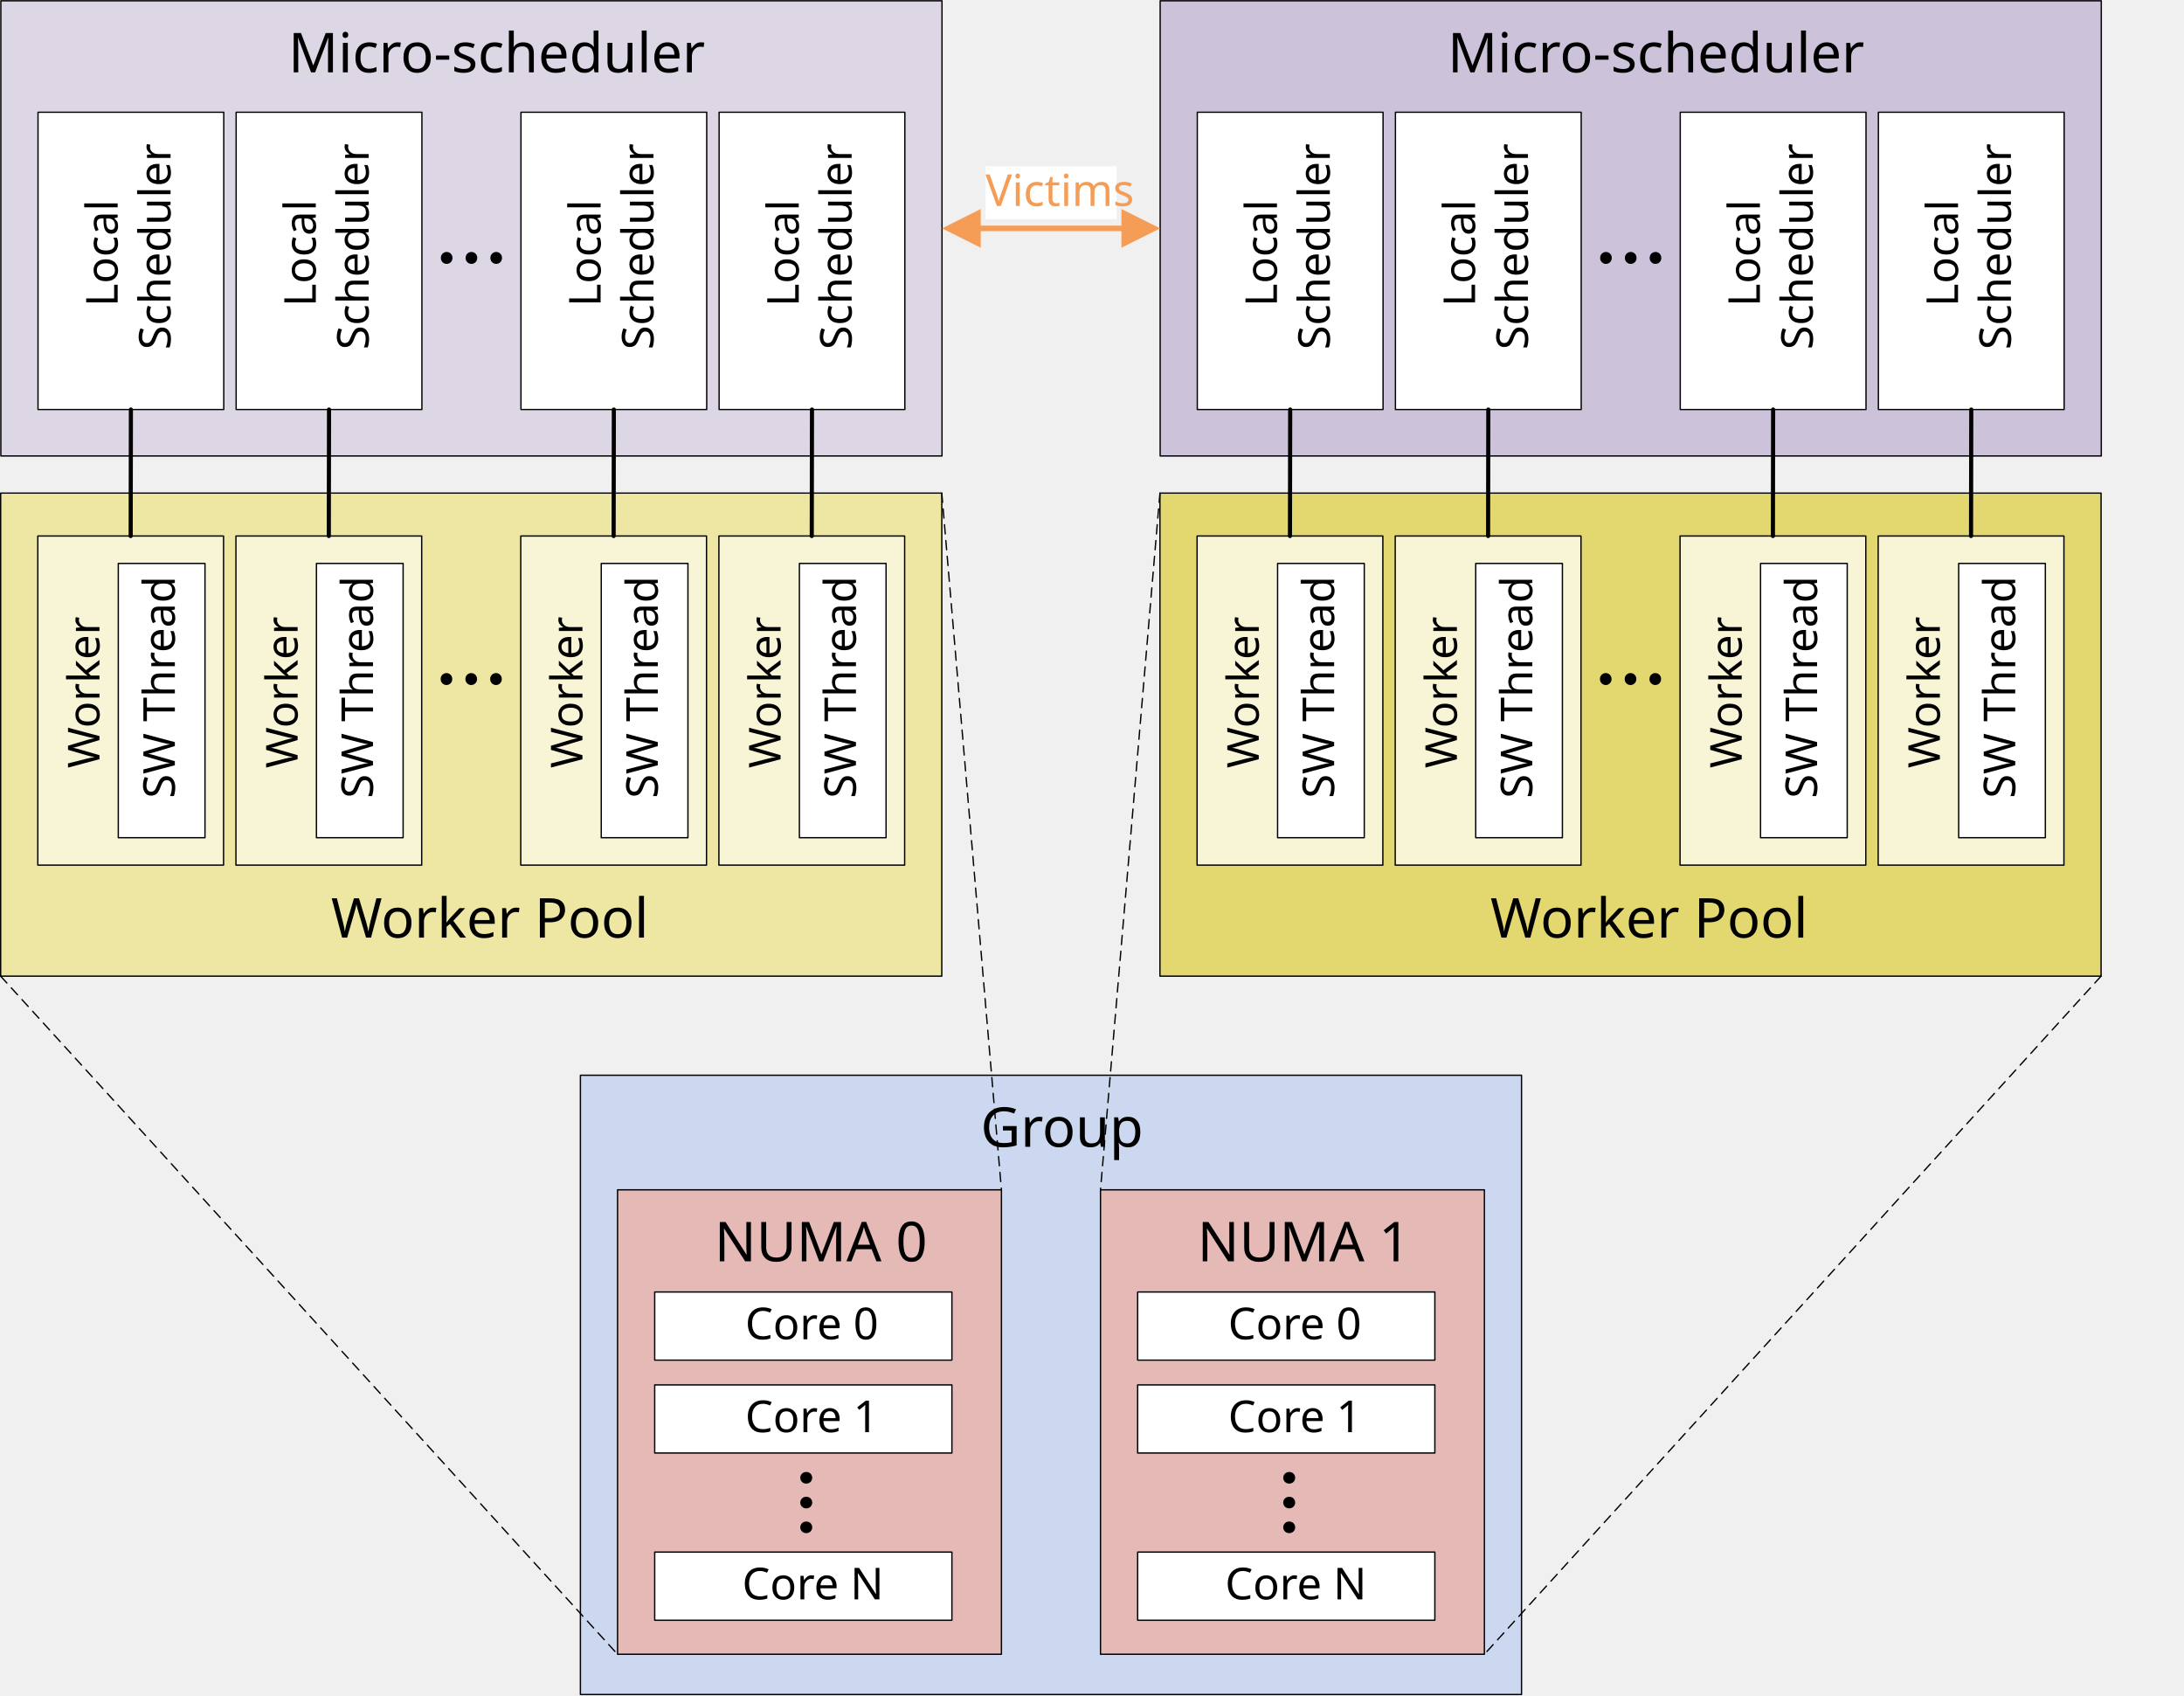
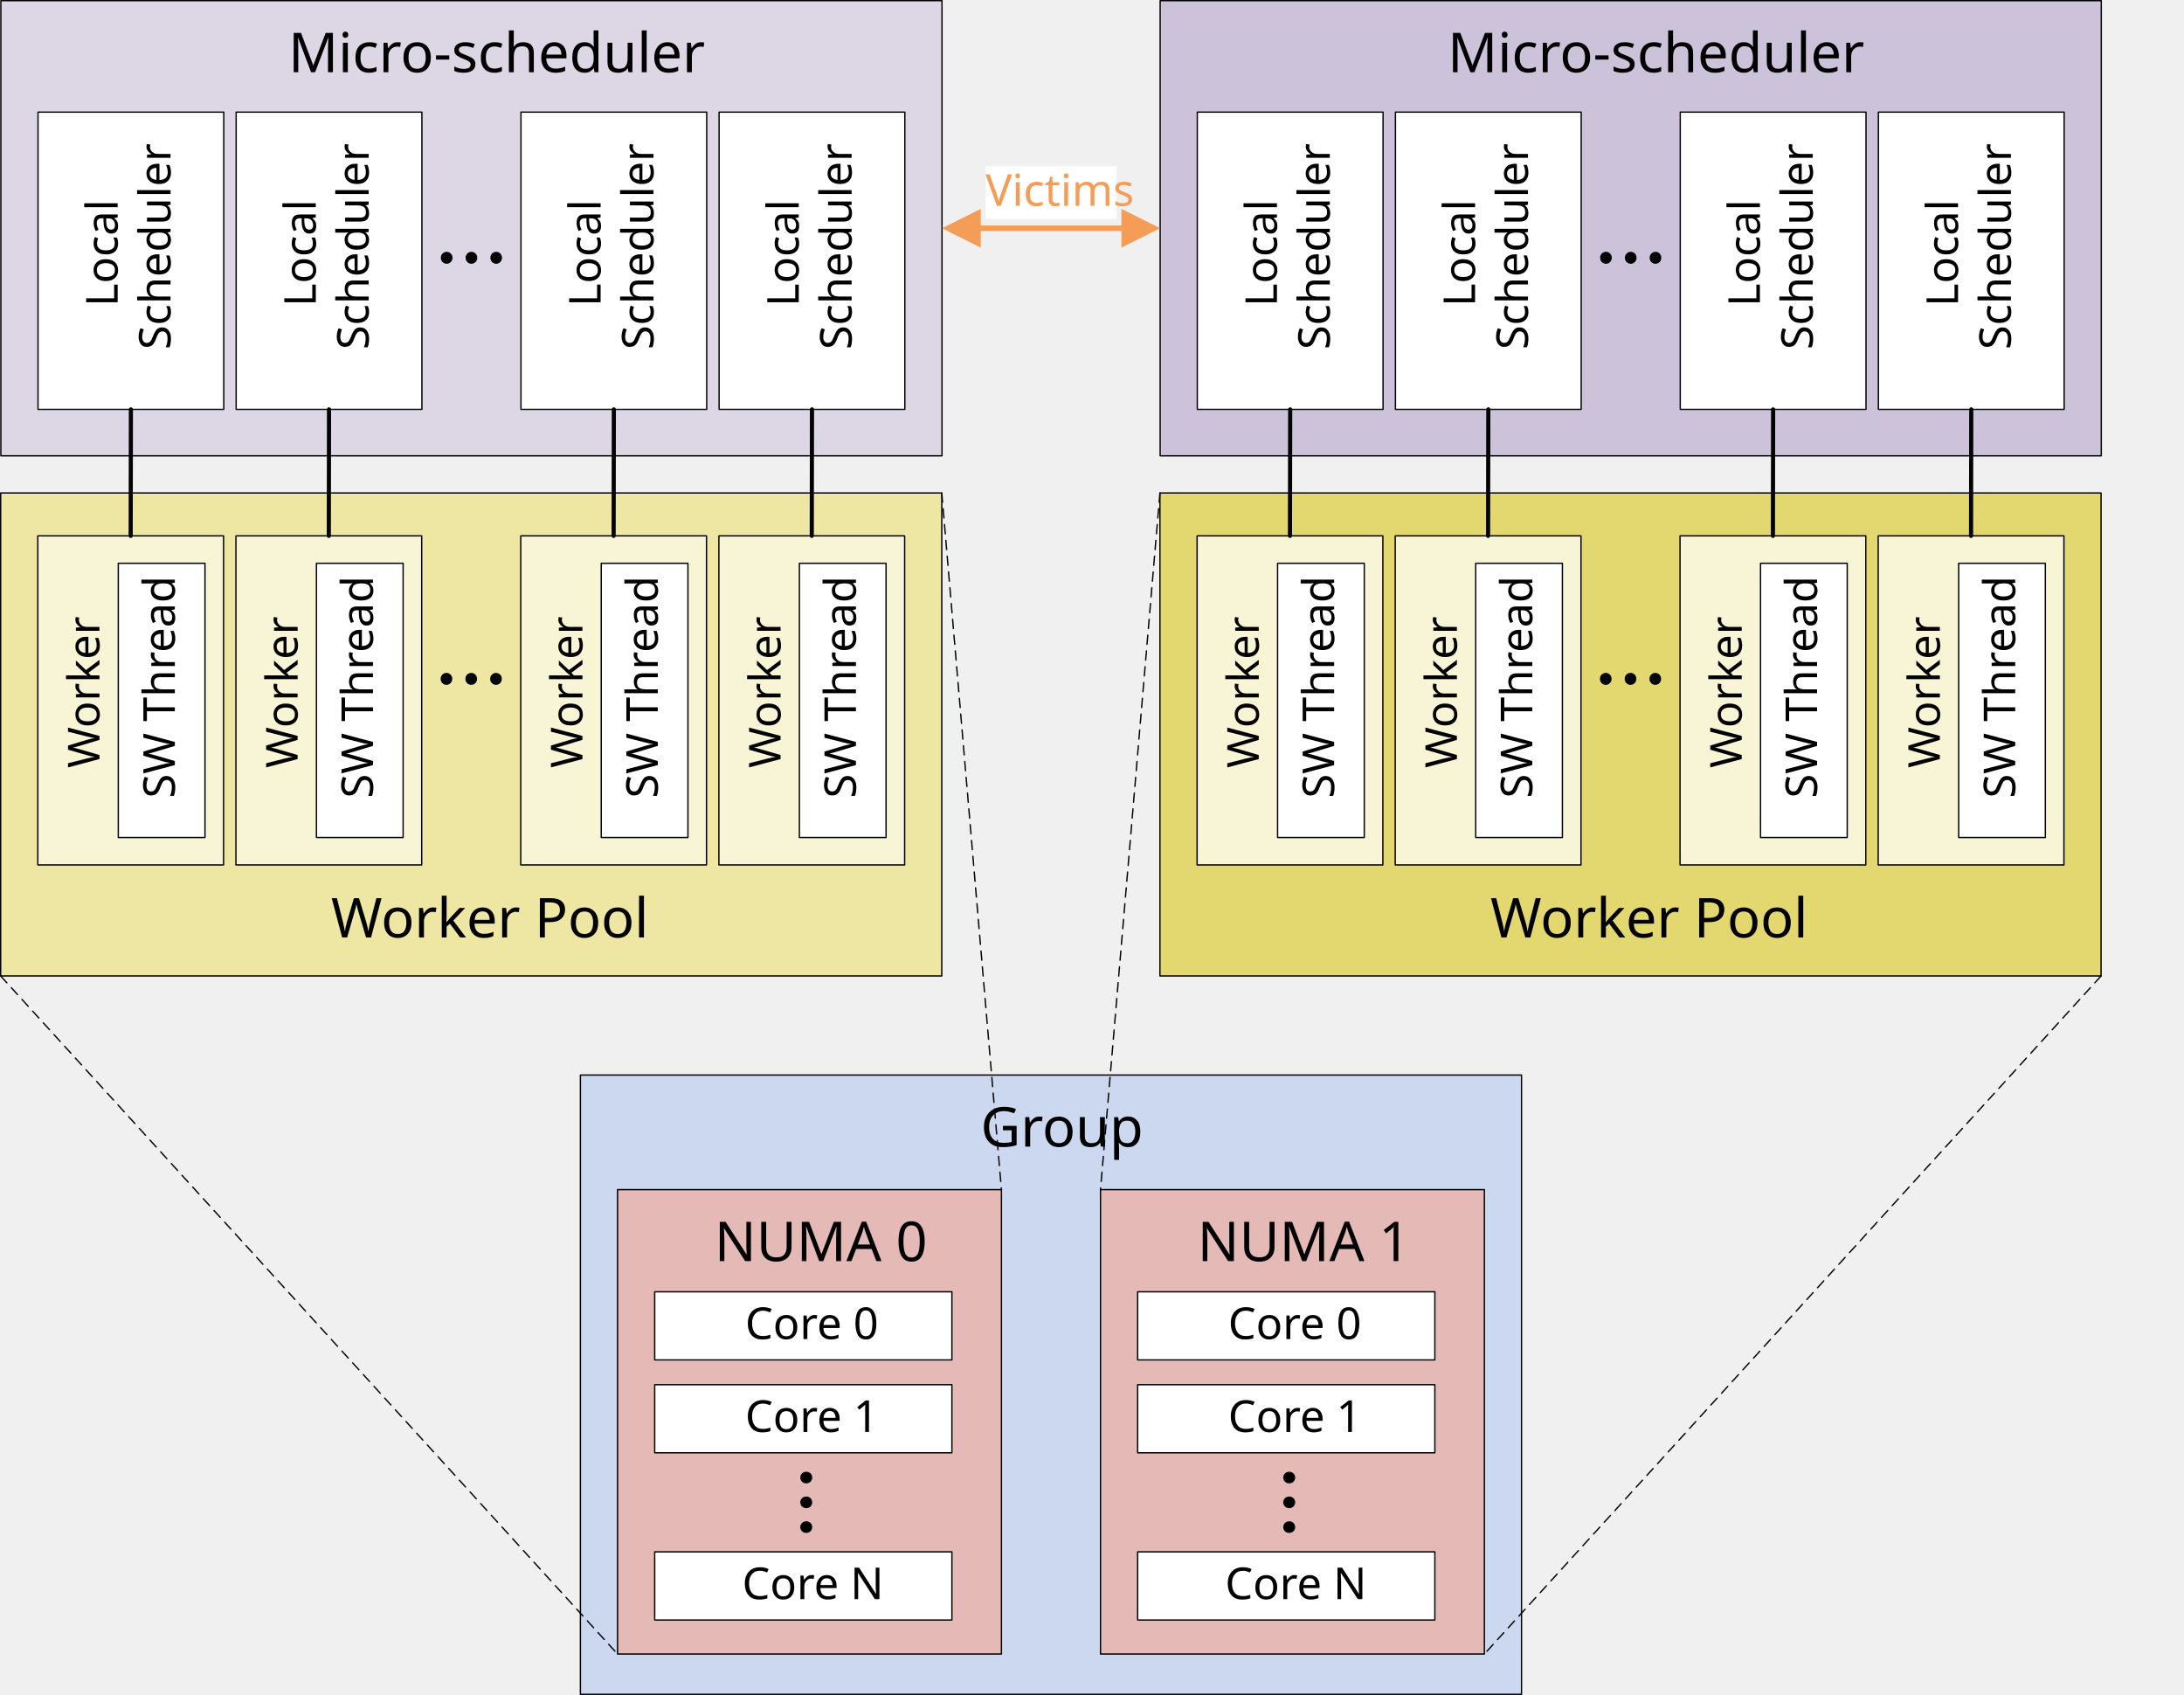
- <svg xmlns="http://www.w3.org/2000/svg" xmlns:xlink="http://www.w3.org/1999/xlink" width="5.511in" height="4.277in" viewBox="0 0 396.824 307.928" xml:space="preserve" color-interpolation-filters="sRGB" class="st19">
-   <style type="text/css">
- 	
- 		.st1 {fill:#cbd8ef;stroke:#000000;stroke-linecap:round;stroke-linejoin:round;stroke-width:0.24}
- 		.st2 {fill:#000000;font-family:Calibri;font-size:0.833em}
- 		.st3 {fill:#e5b9b5;stroke:#000000;stroke-linecap:round;stroke-linejoin:round;stroke-width:0.24}
- 		.st4 {fill:#ffffff;stroke:#000000;stroke-linecap:round;stroke-linejoin:round;stroke-width:0.24}
- 		.st5 {fill:#000000;font-family:Calibri;font-size:0.667em}
- 		.st6 {fill:#000000;stroke:#000000;stroke-linecap:round;stroke-linejoin:round;stroke-width:0.24}
- 		.st7 {fill:#eee7a4;stroke:#000000;stroke-linecap:round;stroke-linejoin:round;stroke-width:0.24}
- 		.st8 {fill:#f8f4d6;stroke:#000000;stroke-linecap:round;stroke-linejoin:round;stroke-width:0.24}
- 		.st9 {fill:#ddd6e5;stroke:#000000;stroke-linecap:round;stroke-linejoin:round;stroke-width:0.24}
- 		.st10 {font-size:1em}
- 		.st11 {stroke:#000000;stroke-linecap:round;stroke-linejoin:round;stroke-width:0.75}
- 		.st12 {fill:#e3d86f;stroke:#000000;stroke-linecap:round;stroke-linejoin:round;stroke-width:0.24}
- 		.st13 {fill:#ccc2d9;stroke:#000000;stroke-linecap:round;stroke-linejoin:round;stroke-width:0.24}
- 		.st14 {stroke:#000000;stroke-dasharray:1.68,1.2;stroke-linecap:round;stroke-linejoin:round;stroke-width:0.24}
- 		.st15 {marker-end:url(#mrkr4-228);marker-start:url(#mrkr4-226);stroke:#f59d56;stroke-linecap:round;stroke-linejoin:round;stroke-width:1}
- 		.st16 {fill:#f59d56;fill-opacity:1;stroke:#f59d56;stroke-opacity:1;stroke-width:0.284}
- 		.st17 {fill:#ffffff;stroke:none;stroke-linecap:butt}
- 		.st18 {fill:#f59d56;font-family:Calibri;font-size:0.667em}
- 		.st19 {fill:none;fill-rule:evenodd;font-size:12px;overflow:visible;stroke-linecap:square;stroke-miterlimit:3}
- 	
- 	</style>
+ <svg xmlns="http://www.w3.org/2000/svg" xmlns:xlink="http://www.w3.org/1999/xlink" width="529.098" height="410.57" class="st19" color-interpolation-filters="sRGB" viewBox="0 0 396.824 307.928" xml:space="preserve">
+   <style type="text/css">.st1{fill:#cbd8ef;stroke:#000;stroke-linecap:round;stroke-linejoin:round;stroke-width:.24}.st2{fill:#000;font-family:Calibri;font-size:.833em}.st3,.st4{fill:#e5b9b5;stroke:#000;stroke-linecap:round;stroke-linejoin:round;stroke-width:.24}.st4{fill:#fff}.st5{font-family:Calibri;font-size:.667em}.st5,.st6{fill:#000}.st6,.st7,.st8,.st9{stroke:#000;stroke-linecap:round;stroke-linejoin:round;stroke-width:.24}.st7{fill:#eee7a4}.st8{fill:#f8f4d6}.st9{fill:#ddd6e5}.st10{font-size:1em}.st11{stroke:#000;stroke-linecap:round;stroke-linejoin:round;stroke-width:.75}.st12{fill:#e3d86f}.st12,.st13,.st14{stroke:#000;stroke-linecap:round;stroke-linejoin:round;stroke-width:.24}.st13{fill:#ccc2d9}.st14{stroke-dasharray:1.68,1.2}.st15,.st16{stroke:#f59d56}.st15{marker-end:url(#mrkr4-228);marker-start:url(#mrkr4-226);stroke-linecap:round;stroke-linejoin:round;stroke-width:1}.st16{fill:#f59d56;fill-opacity:1;stroke-opacity:1;stroke-width:.284}.st17{fill:#fff;stroke:none;stroke-linecap:butt}.st18{fill:#f59d56;font-family:Calibri;font-size:.667em}.st19{fill:none;fill-rule:evenodd;font-size:12px;overflow:visible;stroke-linecap:square;stroke-miterlimit:3}</style>
  <defs id="Markers">
    <g id="lend4">
-       <path d="M 2 1 L 0 0 L 2 -1 L 2 1 " style="stroke:none" />
-     </g>
-     <marker id="mrkr4-226" class="st16" refX="6.68" orient="auto" markerUnits="strokeWidth" overflow="visible">
-       <use xlink:href="#lend4" transform="scale(3.52) " />
+       <path d="M 2 1 L 0 0 L 2 -1 L 2 1" style="stroke:none" />
+     </g>
+     <marker id="mrkr4-226" class="st16" markerUnits="strokeWidth" orient="auto" overflow="visible" refX="6.68">
+       <use transform="scale(3.52)" xlink:href="#lend4" />
    </marker>
-     <marker id="mrkr4-228" class="st16" refX="-7.04" orient="auto" markerUnits="strokeWidth" overflow="visible">
-       <use xlink:href="#lend4" transform="scale(-3.52,-3.52) " />
+     <marker id="mrkr4-228" class="st16" markerUnits="strokeWidth" orient="auto" overflow="visible" refX="-7.04">
+       <use transform="scale(-3.52,-3.52)" xlink:href="#lend4" />
    </marker>
  </defs>
  <g>
    <g id="shape1102-1" transform="translate(105.457,-0.12)">
-       <rect x="0" y="195.428" width="171" height="112.5" class="st1" />
+       <rect width="171" height="112.5" x="0" y="195.428" class="st1" />
      <text x="72.71" y="208.43" class="st2">Group</text>
    </g>
    <g id="shape1103-4" transform="translate(112.207,-7.43248)">
-       <rect x="0" y="223.552" width="69.75" height="84.375" class="st3" />
+       <rect width="69.75" height="84.375" x="0" y="223.552" class="st3" />
      <text x="17.61" y="236.55" class="st2">NUMA 0</text>
    </g>
    <g id="group1104-7" transform="translate(118.957,-43.995)">
      <g id="shape1105-8">
-         <rect x="0" y="295.553" width="54" height="12.375" class="st4" />
+         <rect width="54" height="12.375" x="0" y="295.553" class="st4" />
        <text x="16.44" y="304.14" class="st5">Core 1</text>
      </g>
    </g>
    <g id="group1106-11" transform="translate(118.957,-60.87)">
      <g id="shape1107-12">
-         <rect x="0" y="295.553" width="54" height="12.375" class="st4" />
+         <rect width="54" height="12.375" x="0" y="295.553" class="st4" />
        <text x="16.44" y="304.14" class="st5">Core 0</text>
      </g>
    </g>
    <g id="group1108-15" transform="translate(118.957,-13.62)">
      <g id="shape1109-16">
-         <rect x="0" y="295.553" width="54" height="12.375" class="st4" />
+         <rect width="54" height="12.375" x="0" y="295.553" class="st4" />
        <text x="15.89" y="304.14" class="st5">Core N</text>
      </g>
    </g>
    <g id="group1110-19" transform="translate(453.484,267.495) rotate(90)">
      <g id="shape1111-20">
        <path d="M0 306.99 a0.938 0.938 0 1 1 1.875 0 a0.938 0.938 0 1 1 -1.875 0 Z" class="st6" />
      </g>
      <g id="shape1112-22" transform="translate(4.5,0)">
        <path d="M0 306.99 a0.938 0.938 0 1 1 1.875 0 a0.938 0.938 0 1 1 -1.875 0 Z" class="st6" />
      </g>
      <g id="shape1113-24" transform="translate(9,0)">
        <path d="M0 306.99 a0.938 0.938 0 1 1 1.875 0 a0.938 0.938 0 1 1 -1.875 0 Z" class="st6" />
      </g>
    </g>
    <g id="shape1114-26" transform="translate(199.957,-7.43248)">
-       <rect x="0" y="223.552" width="69.75" height="84.375" class="st3" />
+       <rect width="69.75" height="84.375" x="0" y="223.552" class="st3" />
      <text x="17.61" y="236.55" class="st2">NUMA 1</text>
    </g>
    <g id="group1115-29" transform="translate(206.707,-43.995)">
      <g id="shape1116-30">
-         <rect x="0" y="295.553" width="54" height="12.375" class="st4" />
+         <rect width="54" height="12.375" x="0" y="295.553" class="st4" />
        <text x="16.44" y="304.14" class="st5">Core 1</text>
      </g>
    </g>
    <g id="group1117-33" transform="translate(206.707,-60.87)">
      <g id="shape1118-34">
-         <rect x="0" y="295.553" width="54" height="12.375" class="st4" />
+         <rect width="54" height="12.375" x="0" y="295.553" class="st4" />
        <text x="16.44" y="304.14" class="st5">Core 0</text>
      </g>
    </g>
    <g id="group1119-37" transform="translate(206.707,-13.62)">
      <g id="shape1120-38">
-         <rect x="0" y="295.553" width="54" height="12.375" class="st4" />
+         <rect width="54" height="12.375" x="0" y="295.553" class="st4" />
        <text x="15.89" y="304.14" class="st5">Core N</text>
      </g>
    </g>
    <g id="group1121-41" transform="translate(541.234,267.495) rotate(90)">
      <g id="shape1122-42">
        <path d="M0 306.99 a0.938 0.938 0 1 1 1.875 0 a0.938 0.938 0 1 1 -1.875 0 Z" class="st6" />
      </g>
      <g id="shape1123-44" transform="translate(4.5,0)">
        <path d="M0 306.99 a0.938 0.938 0 1 1 1.875 0 a0.938 0.938 0 1 1 -1.875 0 Z" class="st6" />
      </g>
      <g id="shape1124-46" transform="translate(9,0)">
        <path d="M0 306.99 a0.938 0.938 0 1 1 1.875 0 a0.938 0.938 0 1 1 -1.875 0 Z" class="st6" />
      </g>
    </g>
    <g id="shape1163-48" transform="translate(0.12,-130.62)">
-       <rect x="0" y="220.177" width="171" height="87.75" class="st7" />
+       <rect width="171" height="87.75" x="0" y="220.177" class="st7" />
      <text x="60.03" y="300.93" class="st2">Worker Pool</text>
    </g>
    <g id="group1164-51" transform="translate(80.1825,-183.657)">
      <g id="shape1165-52">
        <path d="M0 306.99 a0.938 0.938 0 1 1 1.875 0 a0.938 0.938 0 1 1 -1.875 0 Z" class="st6" />
      </g>
      <g id="shape1166-54" transform="translate(4.5,0)">
        <path d="M0 306.99 a0.938 0.938 0 1 1 1.875 0 a0.938 0.938 0 1 1 -1.875 0 Z" class="st6" />
      </g>
      <g id="shape1167-56" transform="translate(9,0)">
        <path d="M0 306.99 a0.938 0.938 0 1 1 1.875 0 a0.938 0.938 0 1 1 -1.875 0 Z" class="st6" />
      </g>
    </g>
    <g id="group1168-58" transform="translate(-231.308,157.138) rotate(-90)">
      <g id="shape1169-59">
-         <rect x="0" y="274.178" width="59.786" height="33.75" class="st8" />
+         <rect width="59.786" height="33.75" x="0" y="274.178" class="st8" />
        <text x="17.63" y="285.38" class="st5">Worker</text>
      </g>
      <g id="shape1170-62" transform="translate(4.98212,-3.37498)">
-         <rect x="0" y="292.178" width="49.821" height="15.75" class="st4" />
+         <rect width="49.821" height="15.75" x="0" y="292.178" class="st4" />
        <text x="7.16" y="302.45" class="st5">SW Thread</text>
      </g>
    </g>
    <g id="group1171-65" transform="translate(-267.308,157.138) rotate(-90)">
      <g id="shape1172-66">
-         <rect x="0" y="274.178" width="59.786" height="33.75" class="st8" />
+         <rect width="59.786" height="33.75" x="0" y="274.178" class="st8" />
        <text x="17.63" y="285.38" class="st5">Worker</text>
      </g>
      <g id="shape1173-69" transform="translate(4.98212,-3.37498)">
-         <rect x="0" y="292.178" width="49.821" height="15.75" class="st4" />
+         <rect width="49.821" height="15.75" x="0" y="292.178" class="st4" />
        <text x="7.16" y="302.45" class="st5">SW Thread</text>
      </g>
    </g>
    <g id="group1174-72" transform="translate(-143.558,157.138) rotate(-90)">
      <g id="shape1175-73">
-         <rect x="0" y="274.178" width="59.786" height="33.75" class="st8" />
+         <rect width="59.786" height="33.75" x="0" y="274.178" class="st8" />
        <text x="17.63" y="285.38" class="st5">Worker</text>
      </g>
      <g id="shape1176-76" transform="translate(4.98212,-3.37498)">
-         <rect x="0" y="292.178" width="49.821" height="15.75" class="st4" />
+         <rect width="49.821" height="15.75" x="0" y="292.178" class="st4" />
        <text x="7.16" y="302.45" class="st5">SW Thread</text>
      </g>
    </g>
    <g id="group1177-79" transform="translate(-179.558,157.138) rotate(-90)">
      <g id="shape1178-80">
-         <rect x="0" y="274.178" width="59.786" height="33.75" class="st8" />
+         <rect width="59.786" height="33.75" x="0" y="274.178" class="st8" />
        <text x="17.63" y="285.38" class="st5">Worker</text>
      </g>
      <g id="shape1179-83" transform="translate(4.98212,-3.37498)">
-         <rect x="0" y="292.178" width="49.821" height="15.75" class="st4" />
+         <rect width="49.821" height="15.75" x="0" y="292.178" class="st4" />
        <text x="7.16" y="302.45" class="st5">SW Thread</text>
      </g>
    </g>
    <g id="shape1180-86" transform="translate(0.157483,-225.12)">
-       <rect x="0" y="225.24" width="171" height="82.688" class="st9" />
+       <rect width="171" height="82.688" x="0" y="225.24" class="st9" />
      <text x="52.24" y="238.24" class="st2">Micro-scheduler</text>
    </g>
    <g id="group1181-89" transform="translate(-231.27,74.37) rotate(-90)">
      <g id="shape1182-90">
-         <rect x="0" y="274.178" width="54" height="33.75" class="st4" />
-         <text x="18.68" y="288.65" class="st5">Local <tspan x="10.87" dy="1.2em" class="st10">Scheduler</tspan>
+         <rect width="54" height="33.75" x="0" y="274.178" class="st4" />
+         <text x="18.68" y="288.65" class="st5">Local <tspan x="10.87" class="st10" dy="1.2em">Scheduler</tspan>
        </text>
      </g>
    </g>
    <g id="group1183-94" transform="translate(-267.27,74.37) rotate(-90)">
      <g id="shape1184-95">
-         <rect x="0" y="274.178" width="54" height="33.75" class="st4" />
-         <text x="18.68" y="288.65" class="st5">Local <tspan x="10.87" dy="1.2em" class="st10">Scheduler</tspan>
+         <rect width="54" height="33.75" x="0" y="274.178" class="st4" />
+         <text x="18.68" y="288.65" class="st5">Local <tspan x="10.87" class="st10" dy="1.2em">Scheduler</tspan>
        </text>
      </g>
    </g>
    <g id="group1185-99" transform="translate(-143.52,74.37) rotate(-90)">
      <g id="shape1186-100">
-         <rect x="0" y="274.178" width="54" height="33.75" class="st4" />
-         <text x="18.68" y="288.65" class="st5">Local <tspan x="10.87" dy="1.2em" class="st10">Scheduler</tspan>
+         <rect width="54" height="33.75" x="0" y="274.178" class="st4" />
+         <text x="18.68" y="288.65" class="st5">Local <tspan x="10.87" class="st10" dy="1.2em">Scheduler</tspan>
        </text>
      </g>
    </g>
    <g id="group1187-104" transform="translate(-179.52,74.37) rotate(-90)">
      <g id="shape1188-105">
-         <rect x="0" y="274.178" width="54" height="33.75" class="st4" />
-         <text x="18.68" y="288.65" class="st5">Local <tspan x="10.87" dy="1.2em" class="st10">Scheduler</tspan>
+         <rect width="54" height="33.75" x="0" y="274.178" class="st4" />
+         <text x="18.68" y="288.65" class="st5">Local <tspan x="10.87" class="st10" dy="1.2em">Scheduler</tspan>
        </text>
      </g>
    </g>
    <g id="group1189-109" transform="translate(80.22,-260.157)">
      <g id="shape1190-110">
        <path d="M0 306.99 a0.938 0.938 0 1 1 1.875 0 a0.938 0.938 0 1 1 -1.875 0 Z" class="st6" />
      </g>
      <g id="shape1191-112" transform="translate(4.5,0)">
        <path d="M0 306.99 a0.938 0.938 0 1 1 1.875 0 a0.938 0.938 0 1 1 -1.875 0 Z" class="st6" />
      </g>
      <g id="shape1192-114" transform="translate(9,0)">
        <path d="M0 306.99 a0.938 0.938 0 1 1 1.875 0 a0.938 0.938 0 1 1 -1.875 0 Z" class="st6" />
      </g>
    </g>
    <g id="shape1193-116" transform="translate(14.7637,-210.575)">
      <path d="M8.98 307.93 L9.02 284.95" class="st11" />
    </g>
    <g id="shape1194-119" transform="translate(68.7637,-233.558)">
      <path d="M-8.98 307.93 L-9.02 330.91" class="st11" />
    </g>
    <g id="shape1195-122" transform="translate(102.514,-210.575)">
      <path d="M8.98 307.93 L9.02 284.95" class="st11" />
    </g>
    <g id="shape1196-125" transform="translate(156.514,-233.558)">
      <path d="M-8.98 307.93 L-9.02 330.91" class="st11" />
    </g>
    <g id="shape1197-128" transform="translate(210.757,-130.62)">
-       <rect x="0" y="220.177" width="171" height="87.75" class="st12" />
+       <rect width="171" height="87.75" x="0" y="220.177" class="st12" />
      <text x="60.03" y="300.93" class="st2">Worker Pool</text>
    </g>
    <g id="group1198-131" transform="translate(290.82,-183.657)">
      <g id="shape1199-132">
        <path d="M0 306.99 a0.938 0.938 0 1 1 1.875 0 a0.938 0.938 0 1 1 -1.875 0 Z" class="st6" />
      </g>
      <g id="shape1200-134" transform="translate(4.5,0)">
        <path d="M0 306.99 a0.938 0.938 0 1 1 1.875 0 a0.938 0.938 0 1 1 -1.875 0 Z" class="st6" />
      </g>
      <g id="shape1201-136" transform="translate(9,0)">
        <path d="M0 306.99 a0.938 0.938 0 1 1 1.875 0 a0.938 0.938 0 1 1 -1.875 0 Z" class="st6" />
      </g>
    </g>
    <g id="group1202-138" transform="translate(-20.6701,157.138) rotate(-90)">
      <g id="shape1203-139">
-         <rect x="0" y="274.178" width="59.786" height="33.75" class="st8" />
+         <rect width="59.786" height="33.75" x="0" y="274.178" class="st8" />
        <text x="17.63" y="285.38" class="st5">Worker</text>
      </g>
      <g id="shape1204-142" transform="translate(4.98212,-3.37498)">
-         <rect x="0" y="292.178" width="49.821" height="15.75" class="st4" />
+         <rect width="49.821" height="15.75" x="0" y="292.178" class="st4" />
        <text x="7.16" y="302.45" class="st5">SW Thread</text>
      </g>
    </g>
    <g id="group1205-145" transform="translate(-56.6701,157.138) rotate(-90)">
      <g id="shape1206-146">
-         <rect x="0" y="274.178" width="59.786" height="33.75" class="st8" />
+         <rect width="59.786" height="33.75" x="0" y="274.178" class="st8" />
        <text x="17.63" y="285.38" class="st5">Worker</text>
      </g>
      <g id="shape1207-149" transform="translate(4.98212,-3.37498)">
-         <rect x="0" y="292.178" width="49.821" height="15.75" class="st4" />
+         <rect width="49.821" height="15.75" x="0" y="292.178" class="st4" />
        <text x="7.16" y="302.45" class="st5">SW Thread</text>
      </g>
    </g>
    <g id="group1208-152" transform="translate(67.0799,157.138) rotate(-90)">
      <g id="shape1209-153">
-         <rect x="0" y="274.178" width="59.786" height="33.75" class="st8" />
+         <rect width="59.786" height="33.75" x="0" y="274.178" class="st8" />
        <text x="17.63" y="285.38" class="st5">Worker</text>
      </g>
      <g id="shape1210-156" transform="translate(4.98212,-3.37498)">
-         <rect x="0" y="292.178" width="49.821" height="15.75" class="st4" />
+         <rect width="49.821" height="15.75" x="0" y="292.178" class="st4" />
        <text x="7.16" y="302.45" class="st5">SW Thread</text>
      </g>
    </g>
    <g id="group1211-159" transform="translate(31.0799,157.138) rotate(-90)">
      <g id="shape1212-160">
-         <rect x="0" y="274.178" width="59.786" height="33.75" class="st8" />
+         <rect width="59.786" height="33.75" x="0" y="274.178" class="st8" />
        <text x="17.63" y="285.38" class="st5">Worker</text>
      </g>
      <g id="shape1213-163" transform="translate(4.98212,-3.37498)">
-         <rect x="0" y="292.178" width="49.821" height="15.75" class="st4" />
+         <rect width="49.821" height="15.75" x="0" y="292.178" class="st4" />
        <text x="7.16" y="302.45" class="st5">SW Thread</text>
      </g>
    </g>
    <g id="shape1214-166" transform="translate(210.795,-225.12)">
-       <rect x="0" y="225.24" width="171" height="82.688" class="st13" />
+       <rect width="171" height="82.688" x="0" y="225.24" class="st13" />
      <text x="52.24" y="238.24" class="st2">Micro-scheduler</text>
    </g>
    <g id="group1215-169" transform="translate(-20.6326,74.37) rotate(-90)">
      <g id="shape1216-170">
-         <rect x="0" y="274.178" width="54" height="33.75" class="st4" />
-         <text x="18.68" y="288.65" class="st5">Local <tspan x="10.87" dy="1.2em" class="st10">Scheduler</tspan>
+         <rect width="54" height="33.75" x="0" y="274.178" class="st4" />
+         <text x="18.68" y="288.65" class="st5">Local <tspan x="10.87" class="st10" dy="1.2em">Scheduler</tspan>
        </text>
      </g>
    </g>
    <g id="group1217-174" transform="translate(-56.6326,74.37) rotate(-90)">
      <g id="shape1218-175">
-         <rect x="0" y="274.178" width="54" height="33.75" class="st4" />
-         <text x="18.68" y="288.65" class="st5">Local <tspan x="10.87" dy="1.2em" class="st10">Scheduler</tspan>
+         <rect width="54" height="33.75" x="0" y="274.178" class="st4" />
+         <text x="18.68" y="288.65" class="st5">Local <tspan x="10.87" class="st10" dy="1.2em">Scheduler</tspan>
        </text>
      </g>
    </g>
    <g id="group1219-179" transform="translate(67.1174,74.37) rotate(-90)">
      <g id="shape1220-180">
-         <rect x="0" y="274.178" width="54" height="33.75" class="st4" />
-         <text x="18.68" y="288.65" class="st5">Local <tspan x="10.87" dy="1.2em" class="st10">Scheduler</tspan>
+         <rect width="54" height="33.75" x="0" y="274.178" class="st4" />
+         <text x="18.68" y="288.65" class="st5">Local <tspan x="10.87" class="st10" dy="1.2em">Scheduler</tspan>
        </text>
      </g>
    </g>
    <g id="group1221-184" transform="translate(31.1174,74.37) rotate(-90)">
      <g id="shape1222-185">
-         <rect x="0" y="274.178" width="54" height="33.75" class="st4" />
-         <text x="18.68" y="288.65" class="st5">Local <tspan x="10.87" dy="1.2em" class="st10">Scheduler</tspan>
+         <rect width="54" height="33.75" x="0" y="274.178" class="st4" />
+         <text x="18.68" y="288.65" class="st5">Local <tspan x="10.87" class="st10" dy="1.2em">Scheduler</tspan>
        </text>
      </g>
    </g>
    <g id="group1223-189" transform="translate(290.857,-260.157)">
      <g id="shape1224-190">
        <path d="M0 306.99 a0.938 0.938 0 1 1 1.875 0 a0.938 0.938 0 1 1 -1.875 0 Z" class="st6" />
      </g>
      <g id="shape1225-192" transform="translate(4.5,0)">
        <path d="M0 306.99 a0.938 0.938 0 1 1 1.875 0 a0.938 0.938 0 1 1 -1.875 0 Z" class="st6" />
      </g>
      <g id="shape1226-194" transform="translate(9,0)">
        <path d="M0 306.99 a0.938 0.938 0 1 1 1.875 0 a0.938 0.938 0 1 1 -1.875 0 Z" class="st6" />
      </g>
    </g>
    <g id="shape1227-196" transform="translate(225.401,-210.575)">
      <path d="M8.98 307.93 L9.02 284.95" class="st11" />
    </g>
    <g id="shape1228-199" transform="translate(279.401,-233.558)">
      <path d="M-8.98 307.93 L-9.02 330.91" class="st11" />
    </g>
    <g id="shape1229-202" transform="translate(313.151,-210.575)">
      <path d="M8.98 307.93 L9.02 284.95" class="st11" />
    </g>
    <g id="shape1230-205" transform="translate(367.151,-233.558)">
      <path d="M-8.98 307.93 L-9.02 330.91" class="st11" />
    </g>
    <g id="shape1231-208" transform="translate(477.925,63.2863) rotate(85.1058)">
      <path d="M0 307.93 L127.03 307.93" class="st14" />
    </g>
    <g id="shape1232-211" transform="translate(227.877,-29.9268) rotate(47.7012)">
      <path d="M0 307.93 L166.55 307.93" class="st14" />
    </g>
    <g id="shape1233-214" transform="translate(517.57,115.739) rotate(94.8775)">
      <path d="M0 307.93 L127.02 307.93" class="st14" />
    </g>
    <g id="shape1234-217" transform="translate(609.549,384.504) rotate(132.289)">
      <path d="M0 307.93 L166.52 307.93" class="st14" />
    </g>
    <g id="shape1235-220" transform="translate(171.157,-257.464)">
      <path d="M6.68 298.93 L7.04 298.93 L32.6 298.93" class="st15" />
-       <rect x="7.922" y="287.659" width="23.792" height="9.6" class="st17" />
+       <rect width="23.792" height="9.6" x="7.922" y="287.659" class="st17" />
      <text x="7.92" y="294.86" class="st18">Victims</text>
    </g>
  </g>
</svg>
